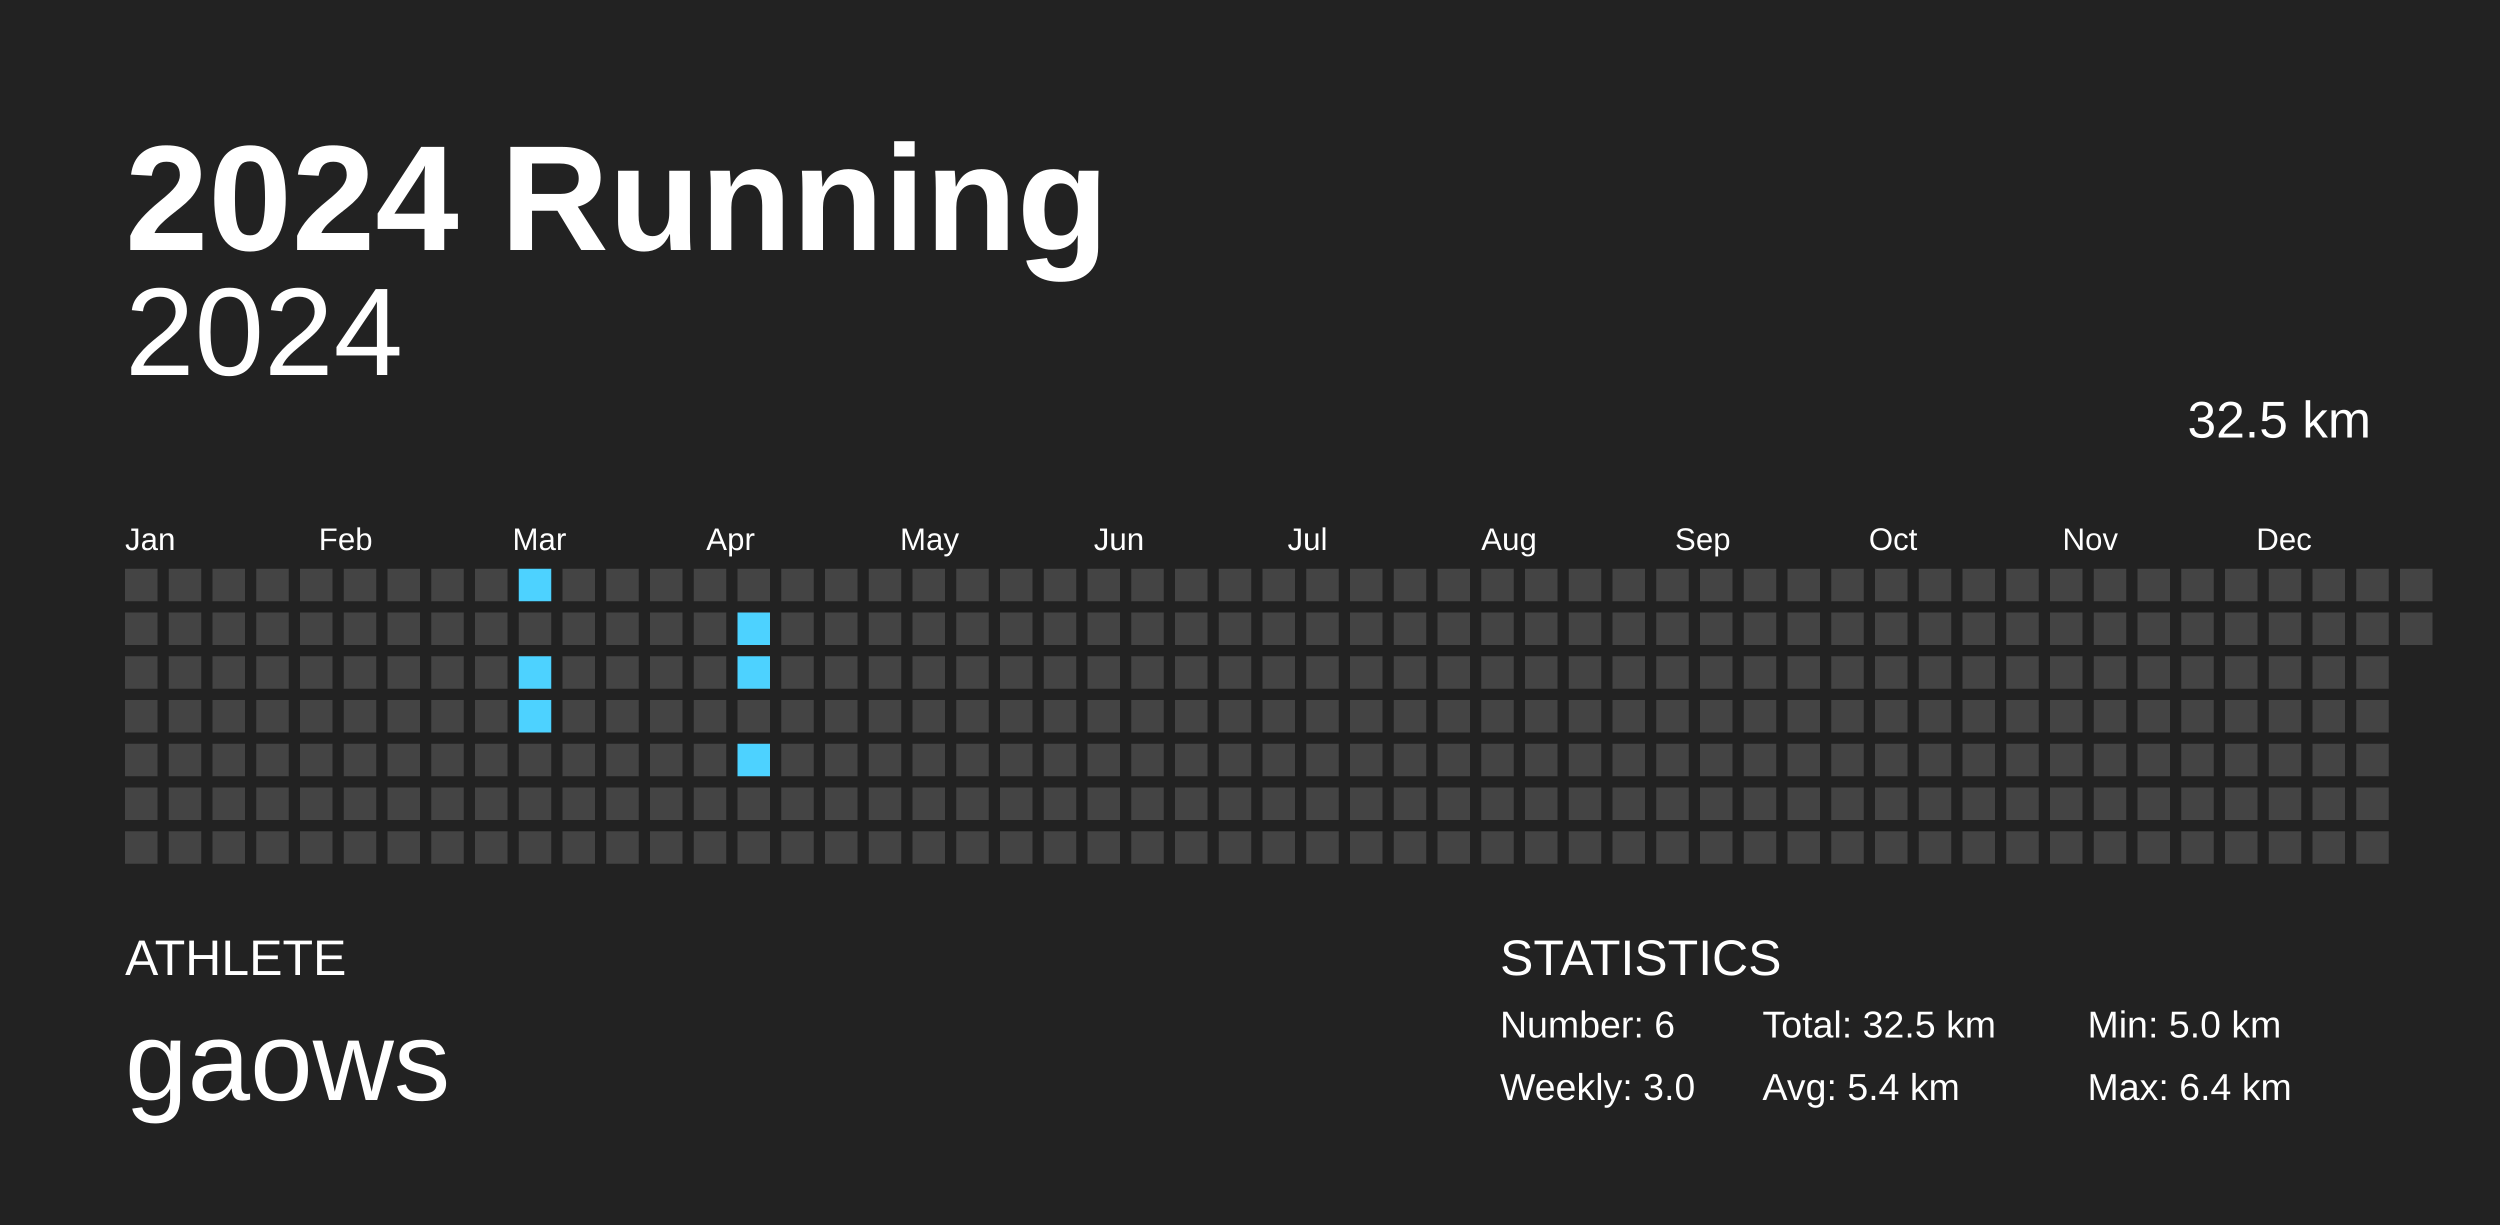
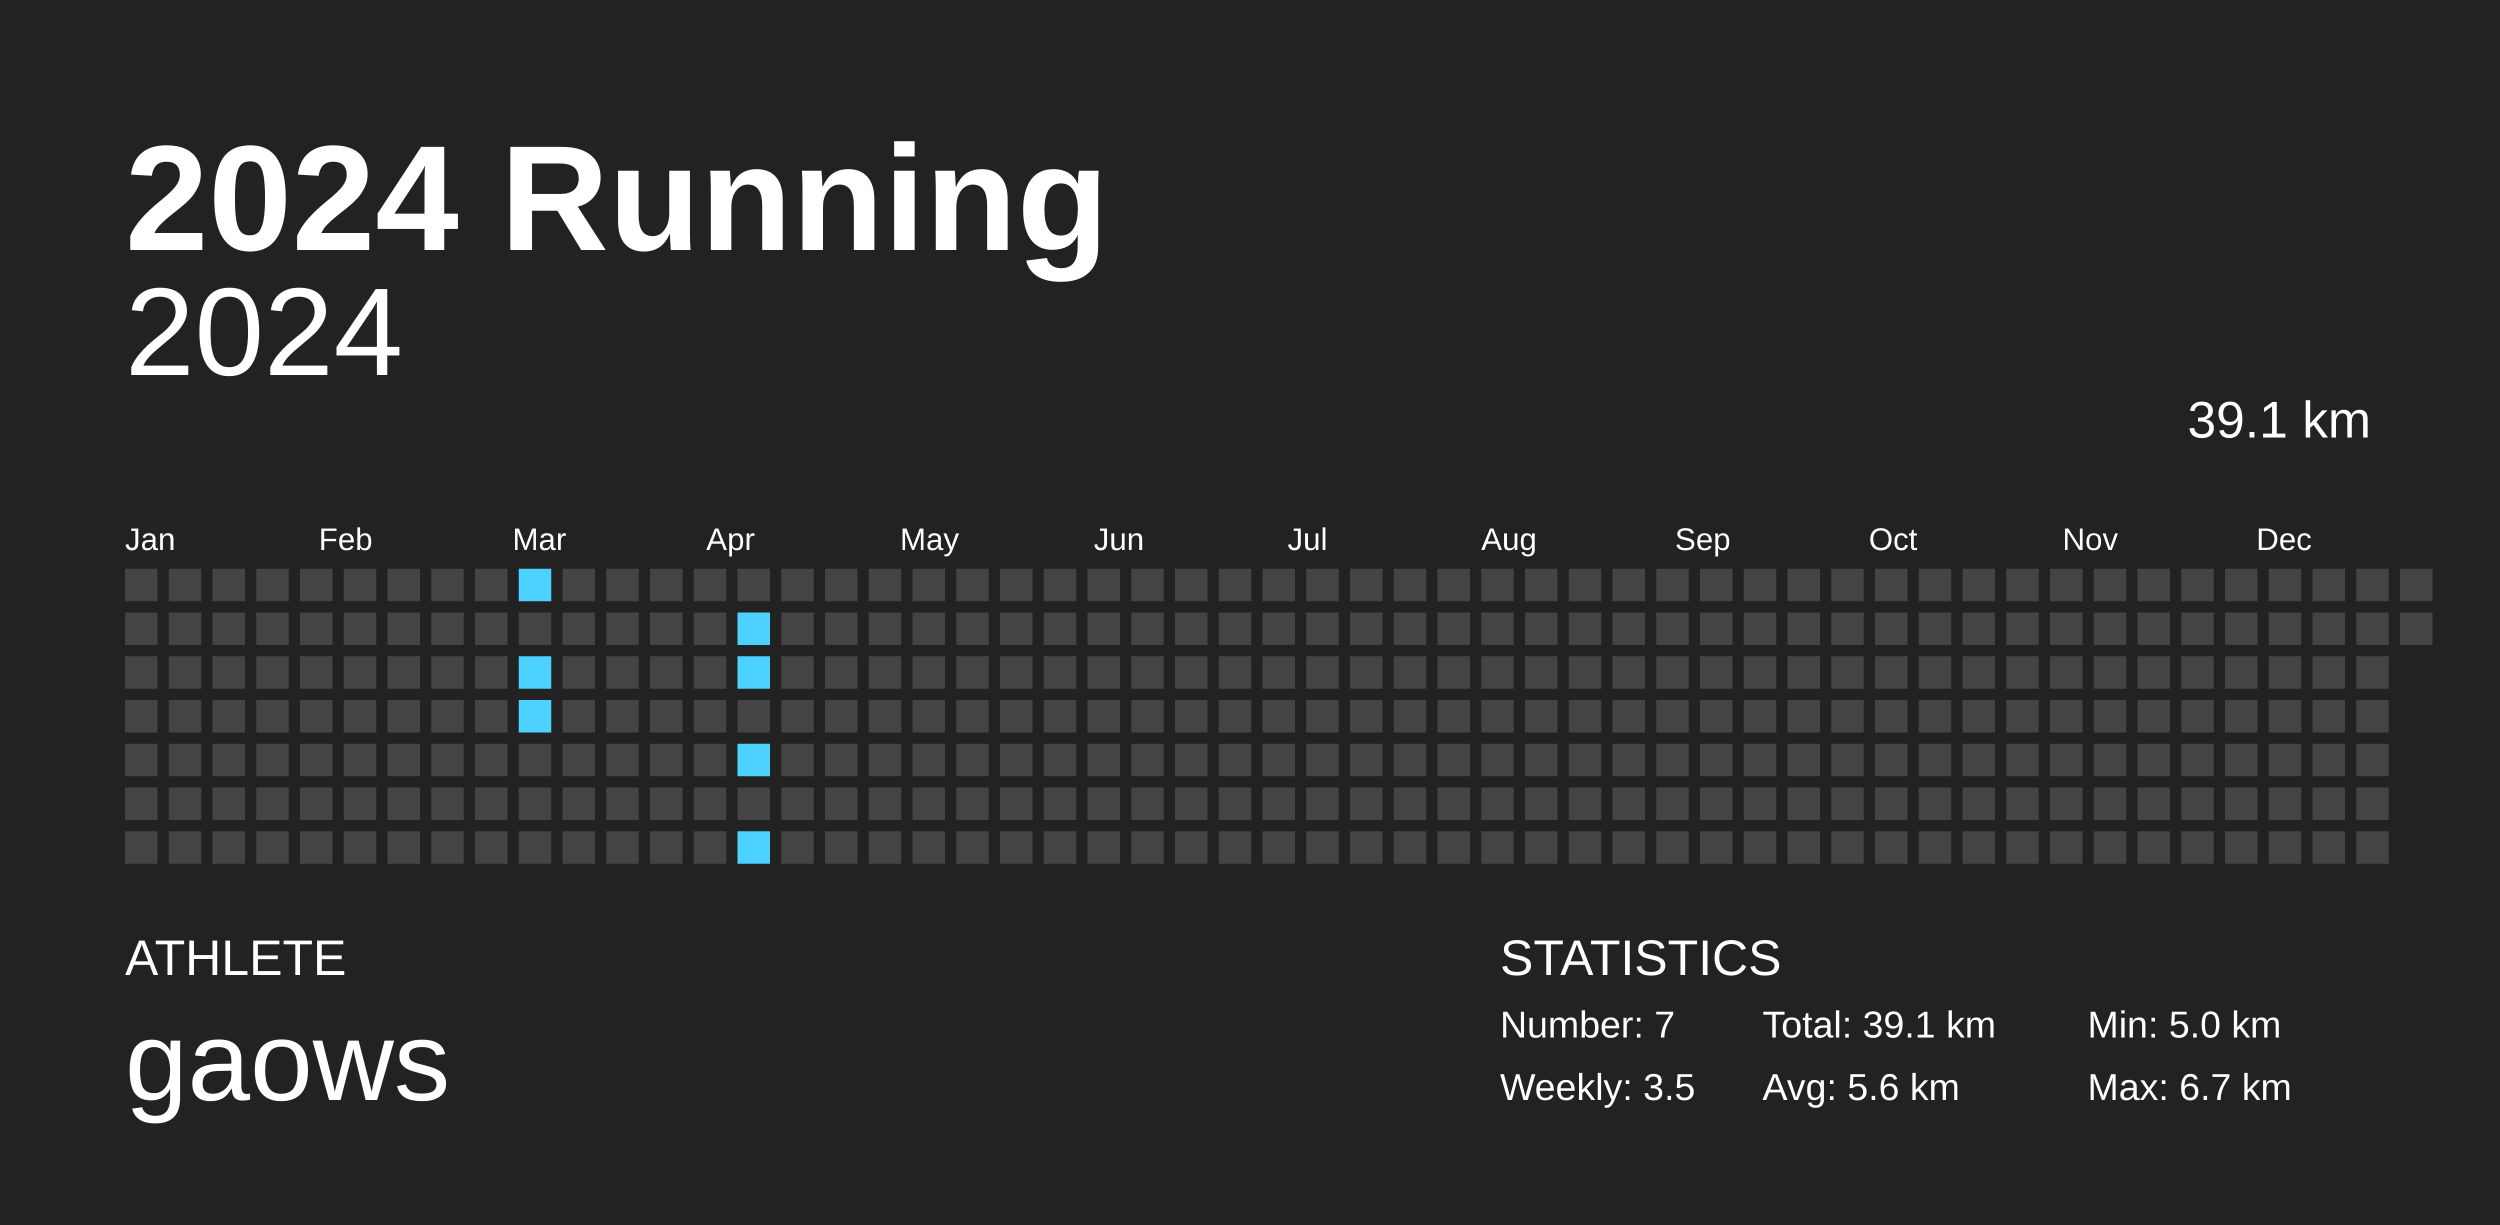
<svg xmlns="http://www.w3.org/2000/svg" baseProfile="full" height="98mm" version="1.1" viewBox="0,0,200,98" width="200mm">
  <defs />
  <rect fill="#222222" height="98" width="200" x="0" y="0" />
  <text fill="#FFFFFF" style="font-size:12px; font-family:Arial; font-weight:bold;" x="10" y="20">2024 Running</text>
  <text fill="#FFFFFF" style="font-size:4px; font-family:Arial" x="10" y="78">ATHLETE</text>
  <text fill="#FFFFFF" style="font-size:9px; font-family:Arial" x="10" y="88">gaows</text>
  <text fill="#FFFFFF" style="font-size:4px; font-family:Arial" x="120" y="78">STATISTICS</text>
-   <text fill="#FFFFFF" style="font-size:3px; font-family:Arial" x="120" y="83">Number: 6</text>
-   <text fill="#FFFFFF" style="font-size:3px; font-family:Arial" x="120" y="88">Weekly: 3.0</text>
-   <text fill="#FFFFFF" style="font-size:3px; font-family:Arial" x="141" y="83">Total: 32.5 km</text>
-   <text fill="#FFFFFF" style="font-size:3px; font-family:Arial" x="141" y="88">Avg: 5.4 km</text>
+   <text fill="#FFFFFF" style="font-size:3px; font-family:Arial" x="120" y="83">Number: 7</text>
+   <text fill="#FFFFFF" style="font-size:3px; font-family:Arial" x="120" y="88">Weekly: 3.5</text>
+   <text fill="#FFFFFF" style="font-size:3px; font-family:Arial" x="141" y="83">Total: 39.1 km</text>
+   <text fill="#FFFFFF" style="font-size:3px; font-family:Arial" x="141" y="88">Avg: 5.6 km</text>
  <text fill="#FFFFFF" style="font-size:3px; font-family:Arial" x="167" y="83">Min: 5.0 km</text>
-   <text fill="#FFFFFF" style="font-size:3px; font-family:Arial" x="167" y="88">Max: 6.4 km</text>
+   <text fill="#FFFFFF" style="font-size:3px; font-family:Arial" x="167" y="88">Max: 6.7 km</text>
  <text alignment-baseline="hanging" fill="#FFFFFF" style="font-size:10.0px; font-family:Arial;" x="10" y="30">2024</text>
-   <text alignment-baseline="hanging" fill="#FFFFFF" style="font-size:4.125px; font-family:Arial;" x="175" y="35">32.5 km</text>
+   <text alignment-baseline="hanging" fill="#FFFFFF" style="font-size:4.125px; font-family:Arial;" x="175" y="35">39.1 km</text>
  <text fill="#FFFFFF" style="font-size:2.5px; font-family:Arial" x="10.0" y="44">Jan</text>
  <text fill="#FFFFFF" style="font-size:2.5px; font-family:Arial" x="25.5" y="44">Feb</text>
  <text fill="#FFFFFF" style="font-size:2.5px; font-family:Arial" x="41.0" y="44">Mar</text>
  <text fill="#FFFFFF" style="font-size:2.5px; font-family:Arial" x="56.5" y="44">Apr</text>
  <text fill="#FFFFFF" style="font-size:2.5px; font-family:Arial" x="72.0" y="44">May</text>
  <text fill="#FFFFFF" style="font-size:2.5px; font-family:Arial" x="87.5" y="44">Jun</text>
  <text fill="#FFFFFF" style="font-size:2.5px; font-family:Arial" x="103.0" y="44">Jul</text>
  <text fill="#FFFFFF" style="font-size:2.5px; font-family:Arial" x="118.5" y="44">Aug</text>
  <text fill="#FFFFFF" style="font-size:2.5px; font-family:Arial" x="134.0" y="44">Sep</text>
  <text fill="#FFFFFF" style="font-size:2.5px; font-family:Arial" x="149.5" y="44">Oct</text>
  <text fill="#FFFFFF" style="font-size:2.5px; font-family:Arial" x="165.0" y="44">Nov</text>
  <text fill="#FFFFFF" style="font-size:2.5px; font-family:Arial" x="180.5" y="44">Dec</text>
  <rect fill="#444444" height="2.6" width="2.6" x="10.0" y="45.5" />
  <rect fill="#444444" height="2.6" width="2.6" x="10.0" y="49.0" />
  <rect fill="#444444" height="2.6" width="2.6" x="10.0" y="52.5" />
  <rect fill="#444444" height="2.6" width="2.6" x="10.0" y="56.0" />
  <rect fill="#444444" height="2.6" width="2.6" x="10.0" y="59.5" />
  <rect fill="#444444" height="2.6" width="2.6" x="10.0" y="63.0" />
  <rect fill="#444444" height="2.6" width="2.6" x="10.0" y="66.5" />
  <rect fill="#444444" height="2.6" width="2.6" x="13.5" y="45.5" />
  <rect fill="#444444" height="2.6" width="2.6" x="13.5" y="49.0" />
  <rect fill="#444444" height="2.6" width="2.6" x="13.5" y="52.5" />
  <rect fill="#444444" height="2.6" width="2.6" x="13.5" y="56.0" />
  <rect fill="#444444" height="2.6" width="2.6" x="13.5" y="59.5" />
  <rect fill="#444444" height="2.6" width="2.6" x="13.5" y="63.0" />
  <rect fill="#444444" height="2.6" width="2.6" x="13.5" y="66.5" />
  <rect fill="#444444" height="2.6" width="2.6" x="17.0" y="45.5" />
  <rect fill="#444444" height="2.6" width="2.6" x="17.0" y="49.0" />
  <rect fill="#444444" height="2.6" width="2.6" x="17.0" y="52.5" />
  <rect fill="#444444" height="2.6" width="2.6" x="17.0" y="56.0" />
  <rect fill="#444444" height="2.6" width="2.6" x="17.0" y="59.5" />
  <rect fill="#444444" height="2.6" width="2.6" x="17.0" y="63.0" />
  <rect fill="#444444" height="2.6" width="2.6" x="17.0" y="66.5" />
  <rect fill="#444444" height="2.6" width="2.6" x="20.5" y="45.5" />
  <rect fill="#444444" height="2.6" width="2.6" x="20.5" y="49.0" />
  <rect fill="#444444" height="2.6" width="2.6" x="20.5" y="52.5" />
  <rect fill="#444444" height="2.6" width="2.6" x="20.5" y="56.0" />
  <rect fill="#444444" height="2.6" width="2.6" x="20.5" y="59.5" />
  <rect fill="#444444" height="2.6" width="2.6" x="20.5" y="63.0" />
  <rect fill="#444444" height="2.6" width="2.6" x="20.5" y="66.5" />
  <rect fill="#444444" height="2.6" width="2.6" x="24.0" y="45.5" />
  <rect fill="#444444" height="2.6" width="2.6" x="24.0" y="49.0" />
  <rect fill="#444444" height="2.6" width="2.6" x="24.0" y="52.5" />
  <rect fill="#444444" height="2.6" width="2.6" x="24.0" y="56.0" />
  <rect fill="#444444" height="2.6" width="2.6" x="24.0" y="59.5" />
  <rect fill="#444444" height="2.6" width="2.6" x="24.0" y="63.0" />
  <rect fill="#444444" height="2.6" width="2.6" x="24.0" y="66.5" />
  <rect fill="#444444" height="2.6" width="2.6" x="27.5" y="45.5" />
  <rect fill="#444444" height="2.6" width="2.6" x="27.5" y="49.0" />
  <rect fill="#444444" height="2.6" width="2.6" x="27.5" y="52.5" />
  <rect fill="#444444" height="2.6" width="2.6" x="27.5" y="56.0" />
  <rect fill="#444444" height="2.6" width="2.6" x="27.5" y="59.5" />
  <rect fill="#444444" height="2.6" width="2.6" x="27.5" y="63.0" />
  <rect fill="#444444" height="2.6" width="2.6" x="27.5" y="66.5" />
  <rect fill="#444444" height="2.6" width="2.6" x="31.0" y="45.5" />
  <rect fill="#444444" height="2.6" width="2.6" x="31.0" y="49.0" />
  <rect fill="#444444" height="2.6" width="2.6" x="31.0" y="52.5" />
  <rect fill="#444444" height="2.6" width="2.6" x="31.0" y="56.0" />
  <rect fill="#444444" height="2.6" width="2.6" x="31.0" y="59.5" />
  <rect fill="#444444" height="2.6" width="2.6" x="31.0" y="63.0" />
  <rect fill="#444444" height="2.6" width="2.6" x="31.0" y="66.5" />
  <rect fill="#444444" height="2.6" width="2.6" x="34.5" y="45.5" />
  <rect fill="#444444" height="2.6" width="2.6" x="34.5" y="49.0" />
  <rect fill="#444444" height="2.6" width="2.6" x="34.5" y="52.5" />
  <rect fill="#444444" height="2.6" width="2.6" x="34.5" y="56.0" />
  <rect fill="#444444" height="2.6" width="2.6" x="34.5" y="59.5" />
  <rect fill="#444444" height="2.6" width="2.6" x="34.5" y="63.0" />
  <rect fill="#444444" height="2.6" width="2.6" x="34.5" y="66.5" />
  <rect fill="#444444" height="2.6" width="2.6" x="38.0" y="45.5" />
  <rect fill="#444444" height="2.6" width="2.6" x="38.0" y="49.0" />
  <rect fill="#444444" height="2.6" width="2.6" x="38.0" y="52.5" />
  <rect fill="#444444" height="2.6" width="2.6" x="38.0" y="56.0" />
  <rect fill="#444444" height="2.6" width="2.6" x="38.0" y="59.5" />
  <rect fill="#444444" height="2.6" width="2.6" x="38.0" y="63.0" />
  <rect fill="#444444" height="2.6" width="2.6" x="38.0" y="66.5" />
  <rect fill="#4dd2ff" height="2.6" width="2.6" x="41.5" y="45.5" />
  <rect fill="#444444" height="2.6" width="2.6" x="41.5" y="49.0" />
  <rect fill="#4dd2ff" height="2.6" width="2.6" x="41.5" y="52.5" />
  <rect fill="#4dd2ff" height="2.6" width="2.6" x="41.5" y="56.0" />
  <rect fill="#444444" height="2.6" width="2.6" x="41.5" y="59.5" />
  <rect fill="#444444" height="2.6" width="2.6" x="41.5" y="63.0" />
  <rect fill="#444444" height="2.6" width="2.6" x="41.5" y="66.5" />
  <rect fill="#444444" height="2.6" width="2.6" x="45.0" y="45.5" />
  <rect fill="#444444" height="2.6" width="2.6" x="45.0" y="49.0" />
  <rect fill="#444444" height="2.6" width="2.6" x="45.0" y="52.5" />
  <rect fill="#444444" height="2.6" width="2.6" x="45.0" y="56.0" />
  <rect fill="#444444" height="2.6" width="2.6" x="45.0" y="59.5" />
  <rect fill="#444444" height="2.6" width="2.6" x="45.0" y="63.0" />
  <rect fill="#444444" height="2.6" width="2.6" x="45.0" y="66.5" />
  <rect fill="#444444" height="2.6" width="2.6" x="48.5" y="45.5" />
  <rect fill="#444444" height="2.6" width="2.6" x="48.5" y="49.0" />
  <rect fill="#444444" height="2.6" width="2.6" x="48.5" y="52.5" />
  <rect fill="#444444" height="2.6" width="2.6" x="48.5" y="56.0" />
  <rect fill="#444444" height="2.6" width="2.6" x="48.5" y="59.5" />
  <rect fill="#444444" height="2.6" width="2.6" x="48.5" y="63.0" />
  <rect fill="#444444" height="2.6" width="2.6" x="48.5" y="66.5" />
  <rect fill="#444444" height="2.6" width="2.6" x="52.0" y="45.5" />
  <rect fill="#444444" height="2.6" width="2.6" x="52.0" y="49.0" />
  <rect fill="#444444" height="2.6" width="2.6" x="52.0" y="52.5" />
  <rect fill="#444444" height="2.6" width="2.6" x="52.0" y="56.0" />
  <rect fill="#444444" height="2.6" width="2.6" x="52.0" y="59.5" />
  <rect fill="#444444" height="2.6" width="2.6" x="52.0" y="63.0" />
  <rect fill="#444444" height="2.6" width="2.6" x="52.0" y="66.5" />
  <rect fill="#444444" height="2.6" width="2.6" x="55.5" y="45.5" />
  <rect fill="#444444" height="2.6" width="2.6" x="55.5" y="49.0" />
  <rect fill="#444444" height="2.6" width="2.6" x="55.5" y="52.5" />
  <rect fill="#444444" height="2.6" width="2.6" x="55.5" y="56.0" />
  <rect fill="#444444" height="2.6" width="2.6" x="55.5" y="59.5" />
  <rect fill="#444444" height="2.6" width="2.6" x="55.5" y="63.0" />
  <rect fill="#444444" height="2.6" width="2.6" x="55.5" y="66.5" />
  <rect fill="#444444" height="2.6" width="2.6" x="59.0" y="45.5" />
  <rect fill="#4dd2ff" height="2.6" width="2.6" x="59.0" y="49.0" />
  <rect fill="#4dd2ff" height="2.6" width="2.6" x="59.0" y="52.5" />
  <rect fill="#444444" height="2.6" width="2.6" x="59.0" y="56.0" />
  <rect fill="#4dd2ff" height="2.6" width="2.6" x="59.0" y="59.5" />
  <rect fill="#444444" height="2.6" width="2.6" x="59.0" y="63.0" />
-   <rect fill="#444444" height="2.6" width="2.6" x="59.0" y="66.5" />
+   <rect fill="#4dd2ff" height="2.6" width="2.6" x="59.0" y="66.5" />
  <rect fill="#444444" height="2.6" width="2.6" x="62.5" y="45.5" />
  <rect fill="#444444" height="2.6" width="2.6" x="62.5" y="49.0" />
  <rect fill="#444444" height="2.6" width="2.6" x="62.5" y="52.5" />
  <rect fill="#444444" height="2.6" width="2.6" x="62.5" y="56.0" />
  <rect fill="#444444" height="2.6" width="2.6" x="62.5" y="59.5" />
  <rect fill="#444444" height="2.6" width="2.6" x="62.5" y="63.0" />
  <rect fill="#444444" height="2.6" width="2.6" x="62.5" y="66.5" />
  <rect fill="#444444" height="2.6" width="2.6" x="66.0" y="45.5" />
  <rect fill="#444444" height="2.6" width="2.6" x="66.0" y="49.0" />
  <rect fill="#444444" height="2.6" width="2.6" x="66.0" y="52.5" />
  <rect fill="#444444" height="2.6" width="2.6" x="66.0" y="56.0" />
  <rect fill="#444444" height="2.6" width="2.6" x="66.0" y="59.5" />
  <rect fill="#444444" height="2.6" width="2.6" x="66.0" y="63.0" />
  <rect fill="#444444" height="2.6" width="2.6" x="66.0" y="66.5" />
  <rect fill="#444444" height="2.6" width="2.6" x="69.5" y="45.5" />
  <rect fill="#444444" height="2.6" width="2.6" x="69.5" y="49.0" />
  <rect fill="#444444" height="2.6" width="2.6" x="69.5" y="52.5" />
  <rect fill="#444444" height="2.6" width="2.6" x="69.5" y="56.0" />
  <rect fill="#444444" height="2.6" width="2.6" x="69.5" y="59.5" />
  <rect fill="#444444" height="2.6" width="2.6" x="69.5" y="63.0" />
  <rect fill="#444444" height="2.6" width="2.6" x="69.5" y="66.5" />
  <rect fill="#444444" height="2.6" width="2.6" x="73.0" y="45.5" />
  <rect fill="#444444" height="2.6" width="2.6" x="73.0" y="49.0" />
  <rect fill="#444444" height="2.6" width="2.6" x="73.0" y="52.5" />
  <rect fill="#444444" height="2.6" width="2.6" x="73.0" y="56.0" />
  <rect fill="#444444" height="2.6" width="2.6" x="73.0" y="59.5" />
  <rect fill="#444444" height="2.6" width="2.6" x="73.0" y="63.0" />
  <rect fill="#444444" height="2.6" width="2.6" x="73.0" y="66.5" />
  <rect fill="#444444" height="2.6" width="2.6" x="76.5" y="45.5" />
  <rect fill="#444444" height="2.6" width="2.6" x="76.5" y="49.0" />
  <rect fill="#444444" height="2.6" width="2.6" x="76.5" y="52.5" />
  <rect fill="#444444" height="2.6" width="2.6" x="76.5" y="56.0" />
  <rect fill="#444444" height="2.6" width="2.6" x="76.5" y="59.5" />
  <rect fill="#444444" height="2.6" width="2.6" x="76.5" y="63.0" />
  <rect fill="#444444" height="2.6" width="2.6" x="76.5" y="66.5" />
  <rect fill="#444444" height="2.6" width="2.6" x="80.0" y="45.5" />
  <rect fill="#444444" height="2.6" width="2.6" x="80.0" y="49.0" />
  <rect fill="#444444" height="2.6" width="2.6" x="80.0" y="52.5" />
  <rect fill="#444444" height="2.6" width="2.6" x="80.0" y="56.0" />
  <rect fill="#444444" height="2.6" width="2.6" x="80.0" y="59.5" />
  <rect fill="#444444" height="2.6" width="2.6" x="80.0" y="63.0" />
  <rect fill="#444444" height="2.6" width="2.6" x="80.0" y="66.5" />
  <rect fill="#444444" height="2.6" width="2.6" x="83.5" y="45.5" />
  <rect fill="#444444" height="2.6" width="2.6" x="83.5" y="49.0" />
  <rect fill="#444444" height="2.6" width="2.6" x="83.5" y="52.5" />
  <rect fill="#444444" height="2.6" width="2.6" x="83.5" y="56.0" />
  <rect fill="#444444" height="2.6" width="2.6" x="83.5" y="59.5" />
  <rect fill="#444444" height="2.6" width="2.6" x="83.5" y="63.0" />
  <rect fill="#444444" height="2.6" width="2.6" x="83.5" y="66.5" />
  <rect fill="#444444" height="2.6" width="2.6" x="87.0" y="45.5" />
  <rect fill="#444444" height="2.6" width="2.6" x="87.0" y="49.0" />
  <rect fill="#444444" height="2.6" width="2.6" x="87.0" y="52.5" />
  <rect fill="#444444" height="2.6" width="2.6" x="87.0" y="56.0" />
  <rect fill="#444444" height="2.6" width="2.6" x="87.0" y="59.5" />
  <rect fill="#444444" height="2.6" width="2.6" x="87.0" y="63.0" />
  <rect fill="#444444" height="2.6" width="2.6" x="87.0" y="66.5" />
  <rect fill="#444444" height="2.6" width="2.6" x="90.5" y="45.5" />
  <rect fill="#444444" height="2.6" width="2.6" x="90.5" y="49.0" />
  <rect fill="#444444" height="2.6" width="2.6" x="90.5" y="52.5" />
  <rect fill="#444444" height="2.6" width="2.6" x="90.5" y="56.0" />
  <rect fill="#444444" height="2.6" width="2.6" x="90.5" y="59.5" />
  <rect fill="#444444" height="2.6" width="2.6" x="90.5" y="63.0" />
  <rect fill="#444444" height="2.6" width="2.6" x="90.5" y="66.5" />
  <rect fill="#444444" height="2.6" width="2.6" x="94.0" y="45.5" />
  <rect fill="#444444" height="2.6" width="2.6" x="94.0" y="49.0" />
  <rect fill="#444444" height="2.6" width="2.6" x="94.0" y="52.5" />
  <rect fill="#444444" height="2.6" width="2.6" x="94.0" y="56.0" />
  <rect fill="#444444" height="2.6" width="2.6" x="94.0" y="59.5" />
  <rect fill="#444444" height="2.6" width="2.6" x="94.0" y="63.0" />
  <rect fill="#444444" height="2.6" width="2.6" x="94.0" y="66.5" />
  <rect fill="#444444" height="2.6" width="2.6" x="97.5" y="45.5" />
  <rect fill="#444444" height="2.6" width="2.6" x="97.5" y="49.0" />
  <rect fill="#444444" height="2.6" width="2.6" x="97.5" y="52.5" />
  <rect fill="#444444" height="2.6" width="2.6" x="97.5" y="56.0" />
  <rect fill="#444444" height="2.6" width="2.6" x="97.5" y="59.5" />
  <rect fill="#444444" height="2.6" width="2.6" x="97.5" y="63.0" />
  <rect fill="#444444" height="2.6" width="2.6" x="97.5" y="66.5" />
  <rect fill="#444444" height="2.6" width="2.6" x="101.0" y="45.5" />
  <rect fill="#444444" height="2.6" width="2.6" x="101.0" y="49.0" />
  <rect fill="#444444" height="2.6" width="2.6" x="101.0" y="52.5" />
  <rect fill="#444444" height="2.6" width="2.6" x="101.0" y="56.0" />
  <rect fill="#444444" height="2.6" width="2.6" x="101.0" y="59.5" />
  <rect fill="#444444" height="2.6" width="2.6" x="101.0" y="63.0" />
  <rect fill="#444444" height="2.6" width="2.6" x="101.0" y="66.5" />
  <rect fill="#444444" height="2.6" width="2.6" x="104.5" y="45.5" />
  <rect fill="#444444" height="2.6" width="2.6" x="104.5" y="49.0" />
  <rect fill="#444444" height="2.6" width="2.6" x="104.5" y="52.5" />
  <rect fill="#444444" height="2.6" width="2.6" x="104.5" y="56.0" />
  <rect fill="#444444" height="2.6" width="2.6" x="104.5" y="59.5" />
  <rect fill="#444444" height="2.6" width="2.6" x="104.5" y="63.0" />
  <rect fill="#444444" height="2.6" width="2.6" x="104.5" y="66.5" />
  <rect fill="#444444" height="2.6" width="2.6" x="108.0" y="45.5" />
  <rect fill="#444444" height="2.6" width="2.6" x="108.0" y="49.0" />
  <rect fill="#444444" height="2.6" width="2.6" x="108.0" y="52.5" />
  <rect fill="#444444" height="2.6" width="2.6" x="108.0" y="56.0" />
  <rect fill="#444444" height="2.6" width="2.6" x="108.0" y="59.5" />
  <rect fill="#444444" height="2.6" width="2.6" x="108.0" y="63.0" />
  <rect fill="#444444" height="2.6" width="2.6" x="108.0" y="66.5" />
  <rect fill="#444444" height="2.6" width="2.6" x="111.5" y="45.5" />
  <rect fill="#444444" height="2.6" width="2.6" x="111.5" y="49.0" />
  <rect fill="#444444" height="2.6" width="2.6" x="111.5" y="52.5" />
  <rect fill="#444444" height="2.6" width="2.6" x="111.5" y="56.0" />
  <rect fill="#444444" height="2.6" width="2.6" x="111.5" y="59.5" />
  <rect fill="#444444" height="2.6" width="2.6" x="111.5" y="63.0" />
  <rect fill="#444444" height="2.6" width="2.6" x="111.5" y="66.5" />
  <rect fill="#444444" height="2.6" width="2.6" x="115.0" y="45.5" />
  <rect fill="#444444" height="2.6" width="2.6" x="115.0" y="49.0" />
  <rect fill="#444444" height="2.6" width="2.6" x="115.0" y="52.5" />
  <rect fill="#444444" height="2.6" width="2.6" x="115.0" y="56.0" />
  <rect fill="#444444" height="2.6" width="2.6" x="115.0" y="59.5" />
  <rect fill="#444444" height="2.6" width="2.6" x="115.0" y="63.0" />
  <rect fill="#444444" height="2.6" width="2.6" x="115.0" y="66.5" />
  <rect fill="#444444" height="2.6" width="2.6" x="118.5" y="45.5" />
  <rect fill="#444444" height="2.6" width="2.6" x="118.5" y="49.0" />
  <rect fill="#444444" height="2.6" width="2.6" x="118.5" y="52.5" />
  <rect fill="#444444" height="2.6" width="2.6" x="118.5" y="56.0" />
  <rect fill="#444444" height="2.6" width="2.6" x="118.5" y="59.5" />
  <rect fill="#444444" height="2.6" width="2.6" x="118.5" y="63.0" />
  <rect fill="#444444" height="2.6" width="2.6" x="118.5" y="66.5" />
  <rect fill="#444444" height="2.6" width="2.6" x="122.0" y="45.5" />
  <rect fill="#444444" height="2.6" width="2.6" x="122.0" y="49.0" />
  <rect fill="#444444" height="2.6" width="2.6" x="122.0" y="52.5" />
  <rect fill="#444444" height="2.6" width="2.6" x="122.0" y="56.0" />
  <rect fill="#444444" height="2.6" width="2.6" x="122.0" y="59.5" />
  <rect fill="#444444" height="2.6" width="2.6" x="122.0" y="63.0" />
  <rect fill="#444444" height="2.6" width="2.6" x="122.0" y="66.5" />
  <rect fill="#444444" height="2.6" width="2.6" x="125.5" y="45.5" />
  <rect fill="#444444" height="2.6" width="2.6" x="125.5" y="49.0" />
  <rect fill="#444444" height="2.6" width="2.6" x="125.5" y="52.5" />
  <rect fill="#444444" height="2.6" width="2.6" x="125.5" y="56.0" />
  <rect fill="#444444" height="2.6" width="2.6" x="125.5" y="59.5" />
  <rect fill="#444444" height="2.6" width="2.6" x="125.5" y="63.0" />
  <rect fill="#444444" height="2.6" width="2.6" x="125.5" y="66.5" />
  <rect fill="#444444" height="2.6" width="2.6" x="129.0" y="45.5" />
  <rect fill="#444444" height="2.6" width="2.6" x="129.0" y="49.0" />
  <rect fill="#444444" height="2.6" width="2.6" x="129.0" y="52.5" />
  <rect fill="#444444" height="2.6" width="2.6" x="129.0" y="56.0" />
  <rect fill="#444444" height="2.6" width="2.6" x="129.0" y="59.5" />
  <rect fill="#444444" height="2.6" width="2.6" x="129.0" y="63.0" />
  <rect fill="#444444" height="2.6" width="2.6" x="129.0" y="66.5" />
  <rect fill="#444444" height="2.6" width="2.6" x="132.5" y="45.5" />
  <rect fill="#444444" height="2.6" width="2.6" x="132.5" y="49.0" />
  <rect fill="#444444" height="2.6" width="2.6" x="132.5" y="52.5" />
  <rect fill="#444444" height="2.6" width="2.6" x="132.5" y="56.0" />
  <rect fill="#444444" height="2.6" width="2.6" x="132.5" y="59.5" />
  <rect fill="#444444" height="2.6" width="2.6" x="132.5" y="63.0" />
  <rect fill="#444444" height="2.6" width="2.6" x="132.5" y="66.5" />
  <rect fill="#444444" height="2.6" width="2.6" x="136.0" y="45.5" />
  <rect fill="#444444" height="2.6" width="2.6" x="136.0" y="49.0" />
  <rect fill="#444444" height="2.6" width="2.6" x="136.0" y="52.5" />
  <rect fill="#444444" height="2.6" width="2.6" x="136.0" y="56.0" />
  <rect fill="#444444" height="2.6" width="2.6" x="136.0" y="59.5" />
  <rect fill="#444444" height="2.6" width="2.6" x="136.0" y="63.0" />
  <rect fill="#444444" height="2.6" width="2.6" x="136.0" y="66.5" />
  <rect fill="#444444" height="2.6" width="2.6" x="139.5" y="45.5" />
  <rect fill="#444444" height="2.6" width="2.6" x="139.5" y="49.0" />
  <rect fill="#444444" height="2.6" width="2.6" x="139.5" y="52.5" />
  <rect fill="#444444" height="2.6" width="2.6" x="139.5" y="56.0" />
  <rect fill="#444444" height="2.6" width="2.6" x="139.5" y="59.5" />
  <rect fill="#444444" height="2.6" width="2.6" x="139.5" y="63.0" />
  <rect fill="#444444" height="2.6" width="2.6" x="139.5" y="66.5" />
  <rect fill="#444444" height="2.6" width="2.6" x="143.0" y="45.5" />
  <rect fill="#444444" height="2.6" width="2.6" x="143.0" y="49.0" />
  <rect fill="#444444" height="2.6" width="2.6" x="143.0" y="52.5" />
  <rect fill="#444444" height="2.6" width="2.6" x="143.0" y="56.0" />
  <rect fill="#444444" height="2.6" width="2.6" x="143.0" y="59.5" />
  <rect fill="#444444" height="2.6" width="2.6" x="143.0" y="63.0" />
  <rect fill="#444444" height="2.6" width="2.6" x="143.0" y="66.5" />
  <rect fill="#444444" height="2.6" width="2.6" x="146.5" y="45.5" />
  <rect fill="#444444" height="2.6" width="2.6" x="146.5" y="49.0" />
  <rect fill="#444444" height="2.6" width="2.6" x="146.5" y="52.5" />
  <rect fill="#444444" height="2.6" width="2.6" x="146.5" y="56.0" />
  <rect fill="#444444" height="2.6" width="2.6" x="146.5" y="59.5" />
  <rect fill="#444444" height="2.6" width="2.6" x="146.5" y="63.0" />
  <rect fill="#444444" height="2.6" width="2.6" x="146.5" y="66.5" />
  <rect fill="#444444" height="2.6" width="2.6" x="150.0" y="45.5" />
  <rect fill="#444444" height="2.6" width="2.6" x="150.0" y="49.0" />
  <rect fill="#444444" height="2.6" width="2.6" x="150.0" y="52.5" />
  <rect fill="#444444" height="2.6" width="2.6" x="150.0" y="56.0" />
  <rect fill="#444444" height="2.6" width="2.6" x="150.0" y="59.5" />
  <rect fill="#444444" height="2.6" width="2.6" x="150.0" y="63.0" />
  <rect fill="#444444" height="2.6" width="2.6" x="150.0" y="66.5" />
  <rect fill="#444444" height="2.6" width="2.6" x="153.5" y="45.5" />
  <rect fill="#444444" height="2.6" width="2.6" x="153.5" y="49.0" />
  <rect fill="#444444" height="2.6" width="2.6" x="153.5" y="52.5" />
  <rect fill="#444444" height="2.6" width="2.6" x="153.5" y="56.0" />
  <rect fill="#444444" height="2.6" width="2.6" x="153.5" y="59.5" />
  <rect fill="#444444" height="2.6" width="2.6" x="153.5" y="63.0" />
  <rect fill="#444444" height="2.6" width="2.6" x="153.5" y="66.5" />
  <rect fill="#444444" height="2.6" width="2.6" x="157.0" y="45.5" />
  <rect fill="#444444" height="2.6" width="2.6" x="157.0" y="49.0" />
  <rect fill="#444444" height="2.6" width="2.6" x="157.0" y="52.5" />
  <rect fill="#444444" height="2.6" width="2.6" x="157.0" y="56.0" />
  <rect fill="#444444" height="2.6" width="2.6" x="157.0" y="59.5" />
  <rect fill="#444444" height="2.6" width="2.6" x="157.0" y="63.0" />
  <rect fill="#444444" height="2.6" width="2.6" x="157.0" y="66.5" />
  <rect fill="#444444" height="2.6" width="2.6" x="160.5" y="45.5" />
  <rect fill="#444444" height="2.6" width="2.6" x="160.5" y="49.0" />
  <rect fill="#444444" height="2.6" width="2.6" x="160.5" y="52.5" />
  <rect fill="#444444" height="2.6" width="2.6" x="160.5" y="56.0" />
  <rect fill="#444444" height="2.6" width="2.6" x="160.5" y="59.5" />
  <rect fill="#444444" height="2.6" width="2.6" x="160.5" y="63.0" />
  <rect fill="#444444" height="2.6" width="2.6" x="160.5" y="66.5" />
  <rect fill="#444444" height="2.6" width="2.6" x="164.0" y="45.5" />
  <rect fill="#444444" height="2.6" width="2.6" x="164.0" y="49.0" />
  <rect fill="#444444" height="2.6" width="2.6" x="164.0" y="52.5" />
  <rect fill="#444444" height="2.6" width="2.6" x="164.0" y="56.0" />
  <rect fill="#444444" height="2.6" width="2.6" x="164.0" y="59.5" />
  <rect fill="#444444" height="2.6" width="2.6" x="164.0" y="63.0" />
  <rect fill="#444444" height="2.6" width="2.6" x="164.0" y="66.5" />
  <rect fill="#444444" height="2.6" width="2.6" x="167.5" y="45.5" />
  <rect fill="#444444" height="2.6" width="2.6" x="167.5" y="49.0" />
  <rect fill="#444444" height="2.6" width="2.6" x="167.5" y="52.5" />
  <rect fill="#444444" height="2.6" width="2.6" x="167.5" y="56.0" />
  <rect fill="#444444" height="2.6" width="2.6" x="167.5" y="59.5" />
  <rect fill="#444444" height="2.6" width="2.6" x="167.5" y="63.0" />
  <rect fill="#444444" height="2.6" width="2.6" x="167.5" y="66.5" />
  <rect fill="#444444" height="2.6" width="2.6" x="171.0" y="45.5" />
  <rect fill="#444444" height="2.6" width="2.6" x="171.0" y="49.0" />
  <rect fill="#444444" height="2.6" width="2.6" x="171.0" y="52.5" />
  <rect fill="#444444" height="2.6" width="2.6" x="171.0" y="56.0" />
  <rect fill="#444444" height="2.6" width="2.6" x="171.0" y="59.5" />
  <rect fill="#444444" height="2.6" width="2.6" x="171.0" y="63.0" />
  <rect fill="#444444" height="2.6" width="2.6" x="171.0" y="66.5" />
  <rect fill="#444444" height="2.6" width="2.6" x="174.5" y="45.5" />
  <rect fill="#444444" height="2.6" width="2.6" x="174.5" y="49.0" />
  <rect fill="#444444" height="2.6" width="2.6" x="174.5" y="52.5" />
  <rect fill="#444444" height="2.6" width="2.6" x="174.5" y="56.0" />
  <rect fill="#444444" height="2.6" width="2.6" x="174.5" y="59.5" />
  <rect fill="#444444" height="2.6" width="2.6" x="174.5" y="63.0" />
  <rect fill="#444444" height="2.6" width="2.6" x="174.5" y="66.5" />
  <rect fill="#444444" height="2.6" width="2.6" x="178.0" y="45.5" />
  <rect fill="#444444" height="2.6" width="2.6" x="178.0" y="49.0" />
  <rect fill="#444444" height="2.6" width="2.6" x="178.0" y="52.5" />
  <rect fill="#444444" height="2.6" width="2.6" x="178.0" y="56.0" />
  <rect fill="#444444" height="2.6" width="2.6" x="178.0" y="59.5" />
  <rect fill="#444444" height="2.6" width="2.6" x="178.0" y="63.0" />
  <rect fill="#444444" height="2.6" width="2.6" x="178.0" y="66.5" />
  <rect fill="#444444" height="2.6" width="2.6" x="181.5" y="45.5" />
  <rect fill="#444444" height="2.6" width="2.6" x="181.5" y="49.0" />
  <rect fill="#444444" height="2.6" width="2.6" x="181.5" y="52.5" />
  <rect fill="#444444" height="2.6" width="2.6" x="181.5" y="56.0" />
  <rect fill="#444444" height="2.6" width="2.6" x="181.5" y="59.5" />
  <rect fill="#444444" height="2.6" width="2.6" x="181.5" y="63.0" />
  <rect fill="#444444" height="2.6" width="2.6" x="181.5" y="66.5" />
  <rect fill="#444444" height="2.6" width="2.6" x="185.0" y="45.5" />
  <rect fill="#444444" height="2.6" width="2.6" x="185.0" y="49.0" />
  <rect fill="#444444" height="2.6" width="2.6" x="185.0" y="52.5" />
  <rect fill="#444444" height="2.6" width="2.6" x="185.0" y="56.0" />
  <rect fill="#444444" height="2.6" width="2.6" x="185.0" y="59.5" />
  <rect fill="#444444" height="2.6" width="2.6" x="185.0" y="63.0" />
  <rect fill="#444444" height="2.6" width="2.6" x="185.0" y="66.5" />
  <rect fill="#444444" height="2.6" width="2.6" x="188.5" y="45.5" />
  <rect fill="#444444" height="2.6" width="2.6" x="188.5" y="49.0" />
  <rect fill="#444444" height="2.6" width="2.6" x="188.5" y="52.5" />
  <rect fill="#444444" height="2.6" width="2.6" x="188.5" y="56.0" />
  <rect fill="#444444" height="2.6" width="2.6" x="188.5" y="59.5" />
  <rect fill="#444444" height="2.6" width="2.6" x="188.5" y="63.0" />
  <rect fill="#444444" height="2.6" width="2.6" x="188.5" y="66.5" />
  <rect fill="#444444" height="2.6" width="2.6" x="192.0" y="45.5" />
  <rect fill="#444444" height="2.6" width="2.6" x="192.0" y="49.0" />
</svg>
